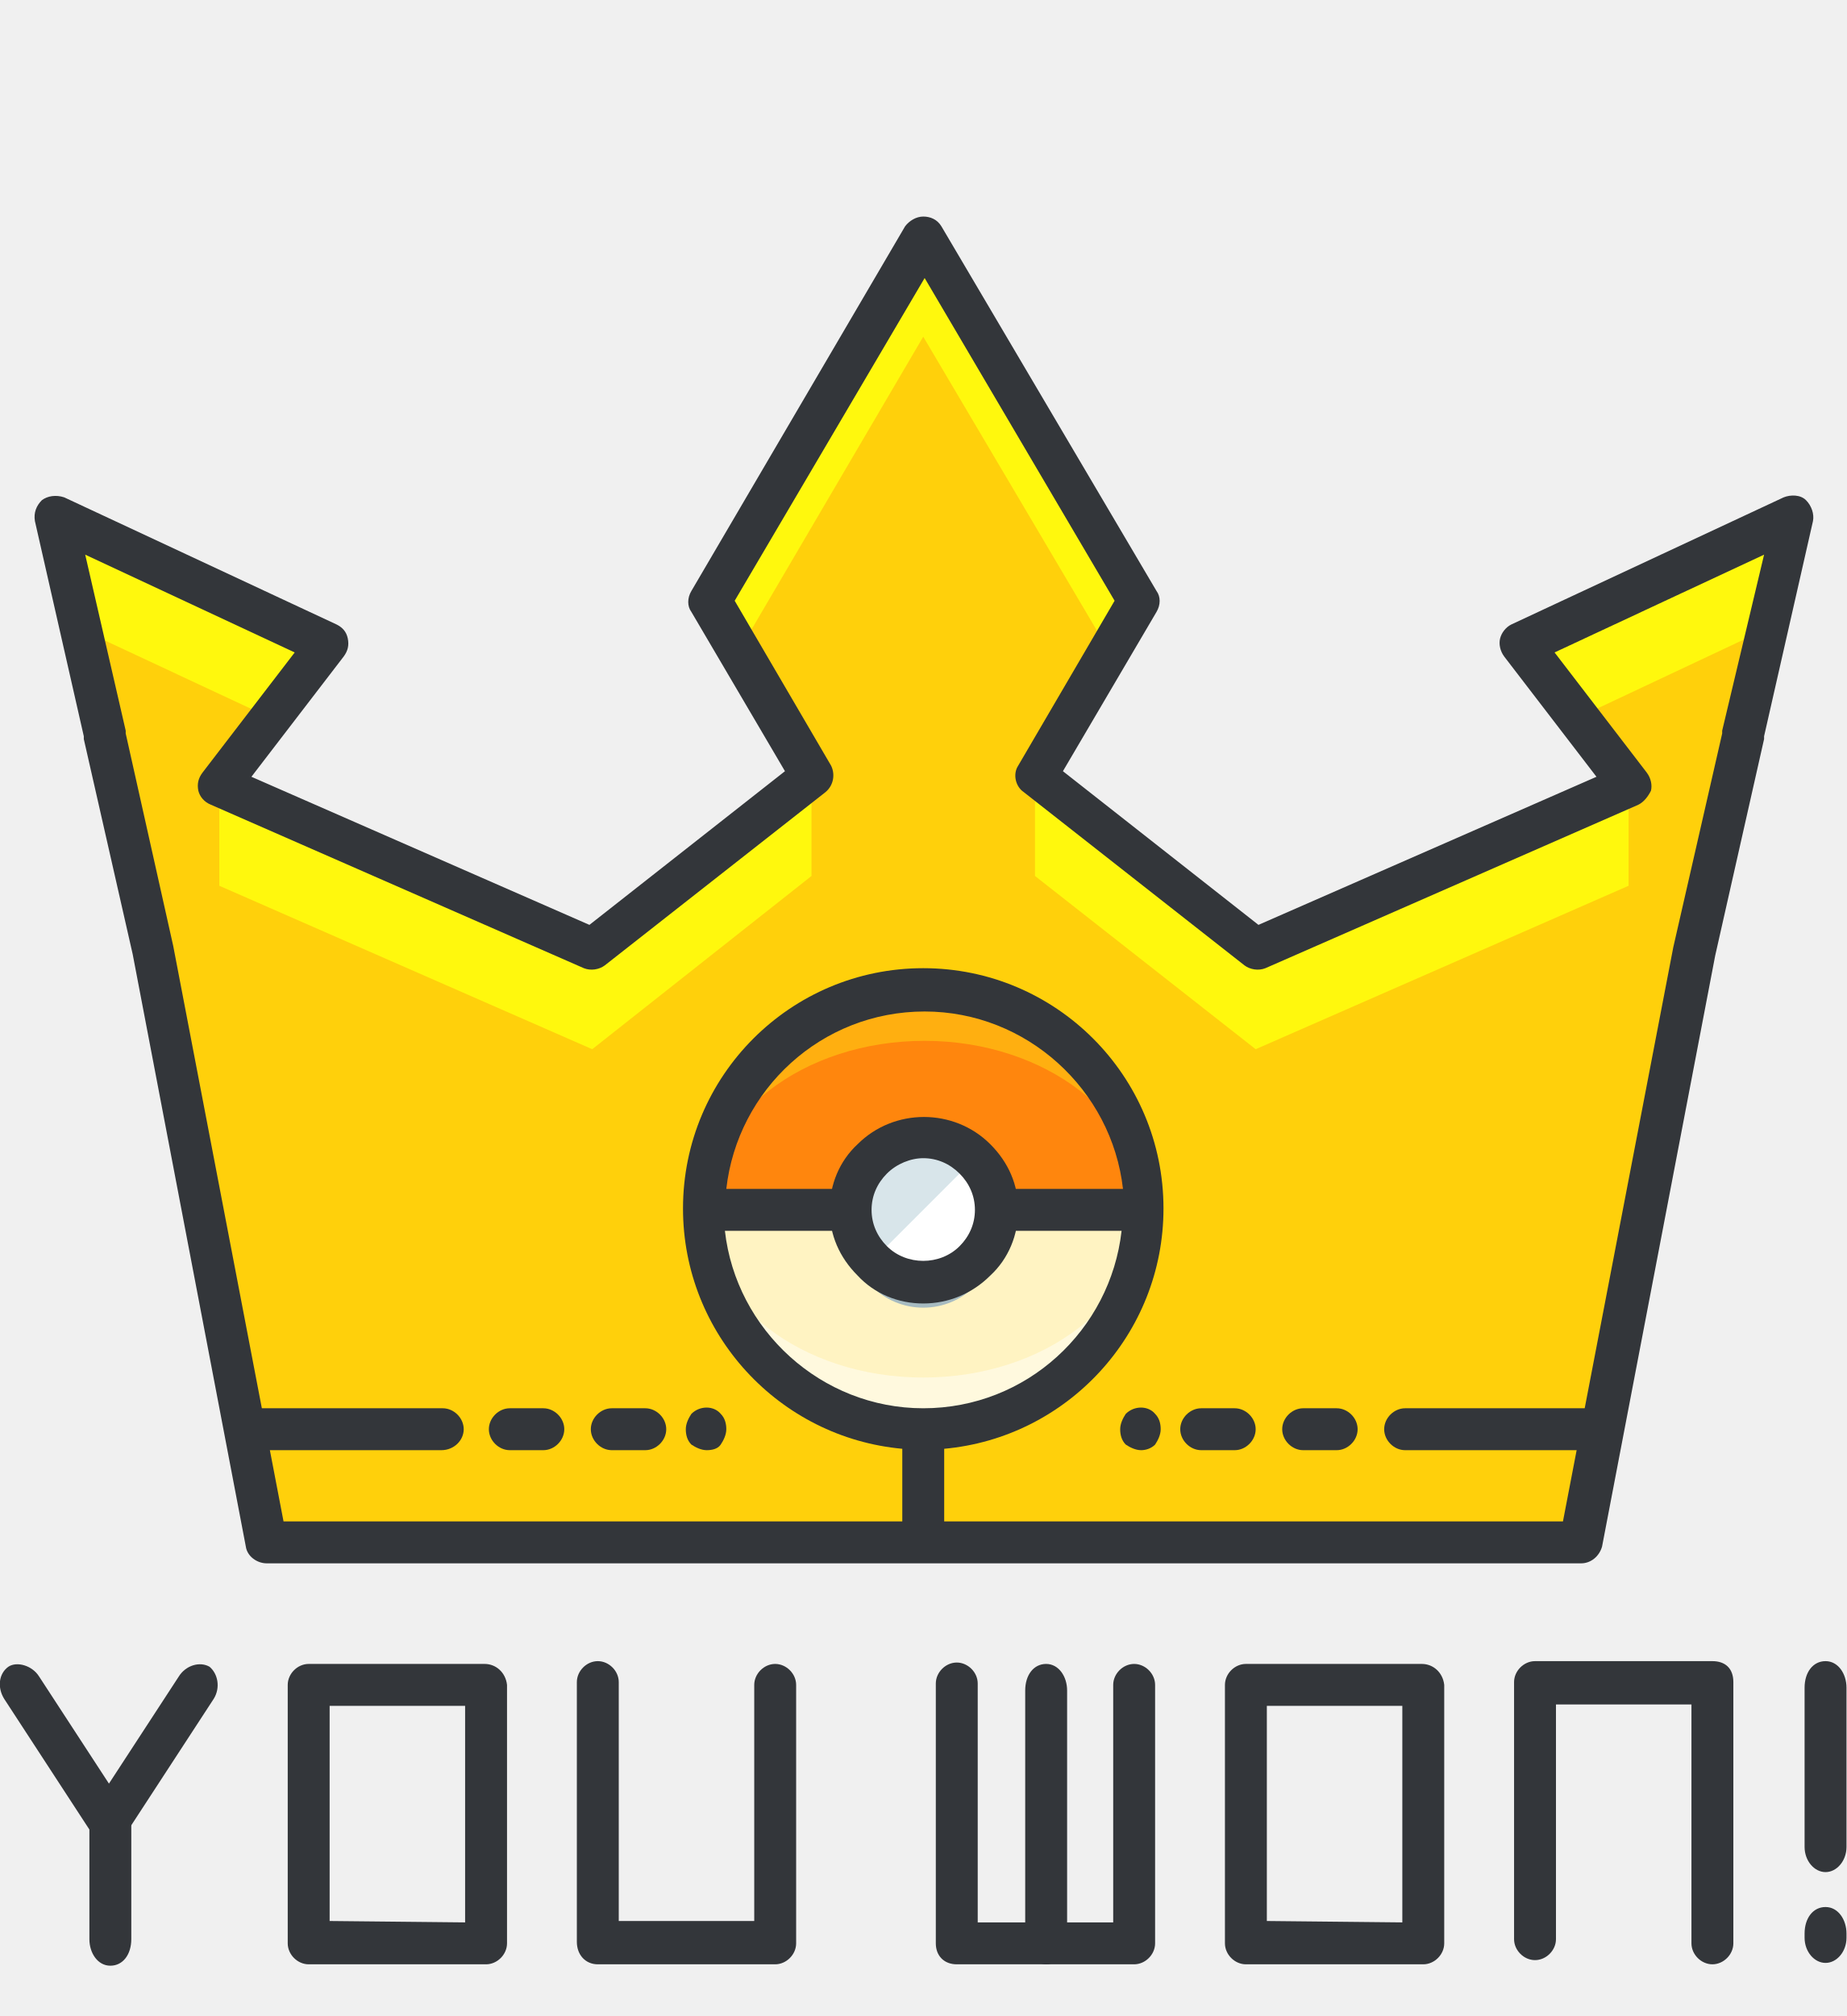
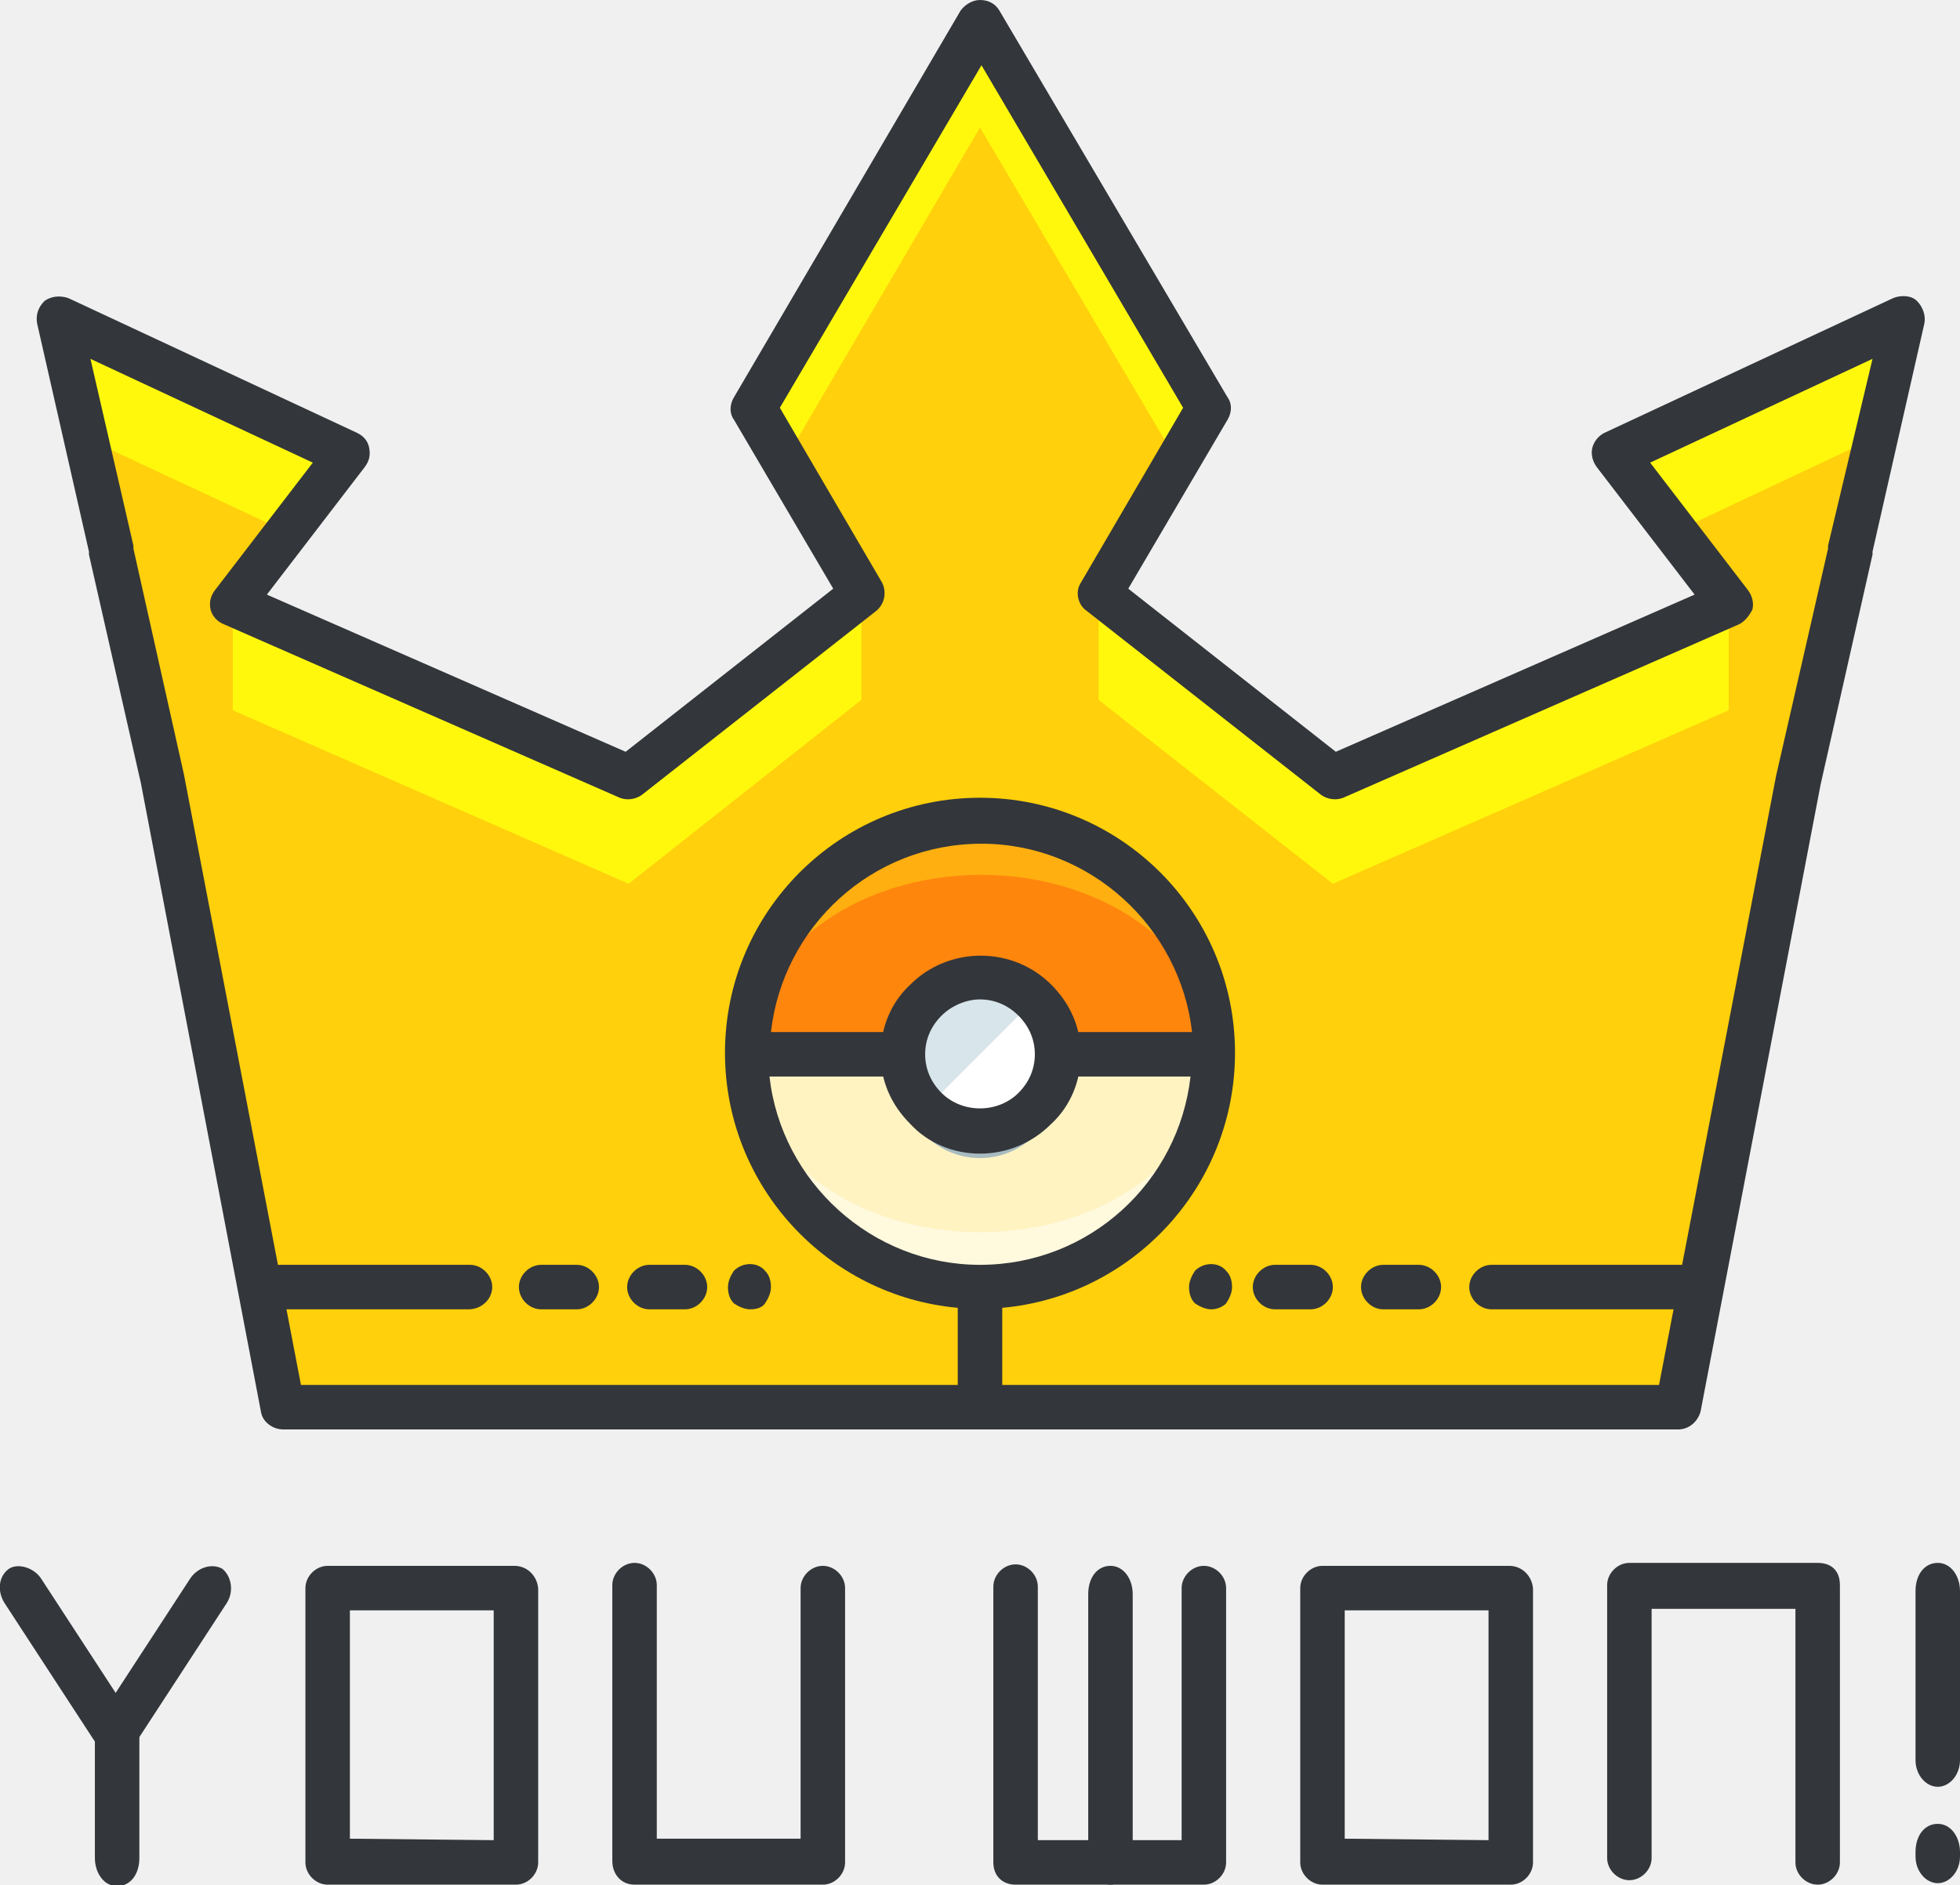
- <svg xmlns="http://www.w3.org/2000/svg" version="1.1" x="0px" y="0px" viewBox="0 0 132.2 144.3" style="enable-background:new 0 0 132.2 144.3;" xml:space="preserve">
+ <svg xmlns="http://www.w3.org/2000/svg" version="1.1" id="Calque_1" x="0px" y="0px" viewBox="0 0 132.2 127.1" style="enable-background:new 0 0 132.2 127.1;" xml:space="preserve">
  <style type="text/css">
	.st0{fill:#FFF80D;}
	.st1{fill:#FFD00B;}
	.st2{fill:#FFAF10;}
	.st3{fill:#FF860D;}
	.st4{fill:#FFF9DE;}
	.st5{fill:#FFF3C2;}
	.st6{fill:#33363A;}
	.st7{fill:#A7BBC1;}
	.st8{fill:#FFFFFF;}
	.st9{fill:#D8E5EA;}
</style>
  <g id="Layer_1">
    <g>
      <g>
-         <polygon class="st0" points="124.8,52.6 128.3,37 108.8,46.1 116.6,56.2 89.9,68 74.1,55.6 81.5,43.1 66.1,17 50.8,43.1      58.1,55.6 42.4,68 15.7,56.2 23.4,46.1 3.9,37 7.5,52.6 7.4,52.6 10.9,68 19.1,110.4 113.2,110.4 121.3,68.1 124.8,52.6    " />
+         <polygon class="st0" points="124.8,37.1 128.3,21.5 108.8,30.6 116.6,40.7 89.9,52.5 74.1,40.1 81.5,27.6 66.1,1.5 50.8,27.6      58.1,40.1 42.4,52.5 15.7,40.7 23.4,30.6 3.9,21.5 7.5,37.1 7.4,37.1 10.9,52.5 19.1,94.9 113.2,94.9 121.3,52.6    " />
      </g>
      <g>
-         <polygon class="st1" points="126.5,45 112.9,51.4 116.6,56.2 116.6,63.4 89.9,75.1 74.1,62.7 74.1,55.6 79.4,46.6 66.1,24.1      52.9,46.6 58.1,55.6 58.1,62.7 42.4,75.1 15.7,63.4 15.7,56.2 19.4,51.4 5.7,45 7.5,52.6 7.4,52.6 10.9,68 19.1,110.4      113.2,110.4 121.3,68.1 124.8,52.6 124.8,52.6    " />
+         <polygon class="st1" points="126.5,29.5 112.9,35.9 116.6,40.7 116.6,47.9 89.9,59.6 74.1,47.2 74.1,40.1 79.4,31.1 66.1,8.6      52.9,31.1 58.1,40.1 58.1,47.2 42.4,59.6 15.7,47.9 15.7,40.7 19.4,35.9 5.7,29.5 7.5,37.1 7.4,37.1 10.9,52.5 19.1,94.9      113.2,94.9 121.3,52.6 124.8,37.1 124.8,37.1    " />
      </g>
      <g>
-         <circle class="st2" cx="66.1" cy="86.6" r="15.7" />
+         <circle class="st2" cx="66.1" cy="71.1" r="15.7" />
      </g>
      <g>
-         <path class="st3" d="M81.9,86.6c0,6.7-7,12.1-15.7,12.1c-8.7,0-15.7-5.4-15.7-12.1c0-6.7,7-12.1,15.7-12.1     C74.8,74.5,81.9,79.9,81.9,86.6z" />
+         <path class="st3" d="M81.9,71.1c0,6.7-7,12.1-15.7,12.1s-15.7-5.4-15.7-12.1S57.5,59,66.2,59C74.8,59,81.9,64.4,81.9,71.1z" />
      </g>
      <g>
-         <path class="st4" d="M50.4,86.6c0,8.7,7,15.7,15.7,15.7c8.7,0,15.7-7,15.7-15.7H50.4z" />
+         <path class="st4" d="M50.4,71.1c0,8.7,7,15.7,15.7,15.7s15.7-7,15.7-15.7H50.4z" />
      </g>
      <g>
-         <path class="st5" d="M66.1,98.6c8.7,0,15.7-5.4,15.7-12.1H50.4C50.4,93.2,57.4,98.6,66.1,98.6z" />
+         <path class="st5" d="M66.1,83.1c8.7,0,15.7-5.4,15.7-12.1H50.4C50.4,77.7,57.4,83.1,66.1,83.1z" />
      </g>
-       <path class="st6" d="M129.3,35.8c-0.4-0.4-1.1-0.4-1.6-0.2l-19.5,9.1c-0.4,0.2-0.7,0.6-0.8,1c-0.1,0.4,0,0.9,0.3,1.3l6.6,8.6    L90.1,66.2l-14-11l6.7-11.4c0.3-0.5,0.3-1.1,0-1.5L67.4,16.2c-0.3-0.5-0.8-0.7-1.3-0.7s-1,0.3-1.3,0.7L49.5,42.3    c-0.3,0.5-0.3,1.1,0,1.5l6.7,11.4l-14,11L18,55.6l6.6-8.6c0.3-0.4,0.4-0.8,0.3-1.3s-0.4-0.8-0.8-1L4.6,35.6    C4,35.4,3.4,35.5,3,35.8c-0.4,0.4-0.6,0.9-0.5,1.5l3.5,15.4c0,0.1,0,0.1,0,0.2l3.5,15.4l8.1,42.4c0.1,0.7,0.8,1.2,1.5,1.2h94.1    c0.7,0,1.3-0.5,1.5-1.2l8.1-42.3l3.5-15.5c0-0.1,0-0.1,0-0.2l3.5-15.4C129.9,36.8,129.7,36.2,129.3,35.8z M80.3,88.1    c-0.8,7.1-6.8,12.7-14.2,12.7c-7.3,0-13.4-5.6-14.2-12.7H80.3z M52,85.1c0.8-7.1,6.8-12.7,14.2-12.7c7.3,0,13.4,5.6,14.2,12.7H52z     M123.3,52.3c0,0.1,0,0.1,0,0.2l-3.5,15.3l-7.9,41.1H67.6v-5.2c8.8-0.8,15.7-8.2,15.7-17.2c0-9.5-7.7-17.2-17.2-17.2    c-9.5,0-17.2,7.7-17.2,17.2c0,9,6.9,16.4,15.7,17.2v5.2H20.3l-7.9-41.2L9,52.5c0-0.1,0-0.1,0-0.2L6.1,39.7l15,7l-6.6,8.6    c-0.3,0.4-0.4,0.8-0.3,1.3c0.1,0.4,0.4,0.8,0.9,1l26.7,11.7c0.5,0.2,1.1,0.1,1.5-0.2l15.8-12.4c0.6-0.5,0.7-1.3,0.4-1.9l-6.9-11.8    l13.6-23.1l13.6,23.1l-6.9,11.8c-0.4,0.6-0.2,1.5,0.4,1.9l15.8,12.4c0.4,0.3,1,0.4,1.5,0.2l26.7-11.7c0.4-0.2,0.7-0.6,0.9-1    c0.1-0.4,0-0.9-0.3-1.3l-6.6-8.6l15-7L123.3,52.3z" />
+       <path class="st6" d="M129.3,20.3c-0.4-0.4-1.1-0.4-1.6-0.2l-19.5,9.1c-0.4,0.2-0.7,0.6-0.8,1c-0.1,0.4,0,0.9,0.3,1.3l6.6,8.6    L90.1,50.7l-14-11l6.7-11.4c0.3-0.5,0.3-1.1,0-1.5L67.4,0.7C67.1,0.2,66.6,0,66.1,0s-1,0.3-1.3,0.7L49.5,26.8    c-0.3,0.5-0.3,1.1,0,1.5l6.7,11.4l-14,11L18,40.1l6.6-8.6c0.3-0.4,0.4-0.8,0.3-1.3s-0.4-0.8-0.8-1L4.6,20.1C4,19.9,3.4,20,3,20.3    c-0.4,0.4-0.6,0.9-0.5,1.5L6,37.2c0,0.1,0,0.1,0,0.2l3.5,15.4l8.1,42.4c0.1,0.7,0.8,1.2,1.5,1.2h94.1c0.7,0,1.3-0.5,1.5-1.2    l8.1-42.3l3.5-15.5c0-0.1,0-0.1,0-0.2l3.5-15.4C129.9,21.3,129.7,20.7,129.3,20.3z M80.3,72.6c-0.8,7.1-6.8,12.7-14.2,12.7    c-7.3,0-13.4-5.6-14.2-12.7H80.3z M52,69.6c0.8-7.1,6.8-12.7,14.2-12.7c7.3,0,13.4,5.6,14.2,12.7H52z M123.3,36.8    c0,0.1,0,0.1,0,0.2l-3.5,15.3l-7.9,41.1H67.6v-5.2C76.4,87.4,83.3,80,83.3,71c0-9.5-7.7-17.2-17.2-17.2S48.9,61.5,48.9,71    c0,9,6.9,16.4,15.7,17.2v5.2H20.3l-7.9-41.2L9,37c0-0.1,0-0.1,0-0.2L6.1,24.2l15,7l-6.6,8.6c-0.3,0.4-0.4,0.8-0.3,1.3    c0.1,0.4,0.4,0.8,0.9,1l26.7,11.7c0.5,0.2,1.1,0.1,1.5-0.2l15.8-12.4c0.6-0.5,0.7-1.3,0.4-1.9l-6.9-11.8L66.2,4.4l13.6,23.1    l-6.9,11.8c-0.4,0.6-0.2,1.5,0.4,1.9l15.8,12.4c0.4,0.3,1,0.4,1.5,0.2l26.7-11.7c0.4-0.2,0.7-0.6,0.9-1c0.1-0.4,0-0.9-0.3-1.3    l-6.6-8.6l15-7L123.3,36.8z" />
      <g>
        <g>
          <g>
-             <path class="st6" d="M46.2,103.8h-2.4c-0.8,0-1.5-0.7-1.5-1.5s0.7-1.5,1.5-1.5h2.4c0.8,0,1.5,0.7,1.5,1.5S47,103.8,46.2,103.8z       " />
+             <path class="st6" d="M46.2,88.3h-2.4c-0.8,0-1.5-0.7-1.5-1.5s0.7-1.5,1.5-1.5h2.4c0.8,0,1.5,0.7,1.5,1.5S47,88.3,46.2,88.3z" />
          </g>
          <g>
-             <path class="st6" d="M38.9,103.8h-2.4c-0.8,0-1.5-0.7-1.5-1.5s0.7-1.5,1.5-1.5h2.4c0.8,0,1.5,0.7,1.5,1.5       S39.7,103.8,38.9,103.8z" />
+             <path class="st6" d="M38.9,88.3h-2.4c-0.8,0-1.5-0.7-1.5-1.5s0.7-1.5,1.5-1.5h2.4c0.8,0,1.5,0.7,1.5,1.5S39.7,88.3,38.9,88.3z" />
          </g>
          <g>
-             <path class="st6" d="M31.6,103.8H18.2c-0.8,0-1.5-0.7-1.5-1.5s0.7-1.5,1.5-1.5h13.5c0.8,0,1.5,0.7,1.5,1.5       S32.5,103.8,31.6,103.8z" />
+             <path class="st6" d="M31.6,88.3H18.2c-0.8,0-1.5-0.7-1.5-1.5s0.7-1.5,1.5-1.5h13.5c0.8,0,1.5,0.7,1.5,1.5S32.5,88.3,31.6,88.3z       " />
          </g>
          <g>
-             <path class="st6" d="M50.6,103.8c-0.4,0-0.8-0.2-1.1-0.4c-0.3-0.3-0.4-0.7-0.4-1.1c0-0.4,0.2-0.8,0.4-1.1       c0.6-0.6,1.6-0.6,2.1,0c0.3,0.3,0.4,0.7,0.4,1.1s-0.2,0.8-0.4,1.1C51.4,103.7,51,103.8,50.6,103.8z" />
+             <path class="st6" d="M50.6,88.3c-0.4,0-0.8-0.2-1.1-0.4c-0.3-0.3-0.4-0.7-0.4-1.1s0.2-0.8,0.4-1.1c0.6-0.6,1.6-0.6,2.1,0       c0.3,0.3,0.4,0.7,0.4,1.1s-0.2,0.8-0.4,1.1C51.4,88.2,51,88.3,50.6,88.3z" />
          </g>
        </g>
        <g>
          <g>
-             <path class="st6" d="M88.4,103.8h-2.4c-0.8,0-1.5-0.7-1.5-1.5s0.7-1.5,1.5-1.5h2.4c0.8,0,1.5,0.7,1.5,1.5       S89.2,103.8,88.4,103.8z" />
+             <path class="st6" d="M88.4,88.3H86c-0.8,0-1.5-0.7-1.5-1.5s0.7-1.5,1.5-1.5h2.4c0.8,0,1.5,0.7,1.5,1.5S89.2,88.3,88.4,88.3z" />
          </g>
          <g>
-             <path class="st6" d="M95.7,103.8h-2.4c-0.8,0-1.5-0.7-1.5-1.5s0.7-1.5,1.5-1.5h2.4c0.8,0,1.5,0.7,1.5,1.5       S96.5,103.8,95.7,103.8z" />
+             <path class="st6" d="M95.7,88.3h-2.4c-0.8,0-1.5-0.7-1.5-1.5s0.7-1.5,1.5-1.5h2.4c0.8,0,1.5,0.7,1.5,1.5S96.5,88.3,95.7,88.3z" />
          </g>
          <g>
-             <path class="st6" d="M114.1,103.8h-13.5c-0.8,0-1.5-0.7-1.5-1.5s0.7-1.5,1.5-1.5h13.5c0.8,0,1.5,0.7,1.5,1.5       S114.9,103.8,114.1,103.8z" />
+             <path class="st6" d="M114.1,88.3h-13.5c-0.8,0-1.5-0.7-1.5-1.5s0.7-1.5,1.5-1.5h13.5c0.8,0,1.5,0.7,1.5,1.5       S114.9,88.3,114.1,88.3z" />
          </g>
          <g>
-             <path class="st6" d="M81.7,103.8c-0.4,0-0.8-0.2-1.1-0.4c-0.3-0.3-0.4-0.7-0.4-1.1c0-0.4,0.2-0.8,0.4-1.1       c0.6-0.6,1.6-0.6,2.1,0c0.3,0.3,0.4,0.7,0.4,1.1s-0.2,0.8-0.4,1.1C82.4,103.7,82,103.8,81.7,103.8z" />
+             <path class="st6" d="M81.7,88.3c-0.4,0-0.8-0.2-1.1-0.4c-0.3-0.3-0.4-0.7-0.4-1.1s0.2-0.8,0.4-1.1c0.6-0.6,1.6-0.6,2.1,0       c0.3,0.3,0.4,0.7,0.4,1.1s-0.2,0.8-0.4,1.1C82.4,88.2,82,88.3,81.7,88.3z" />
          </g>
        </g>
      </g>
      <g>
        <g>
-           <circle class="st7" cx="66.1" cy="88.4" r="5.2" />
+           <circle class="st7" cx="66.1" cy="72.9" r="5.2" />
        </g>
        <g>
-           <circle class="st8" cx="66.1" cy="86.6" r="5.2" />
+           <circle class="st8" cx="66.1" cy="71.1" r="5.2" />
        </g>
        <g>
-           <path class="st9" d="M62.4,90.3c-2-2-2-5.3,0-7.4c2-2,5.3-2,7.4,0" />
+           <path class="st9" d="M62.4,74.8c-2-2-2-5.3,0-7.4c2-2,5.3-2,7.4,0" />
        </g>
        <g>
-           <path class="st6" d="M66.1,93.3c-1.8,0-3.5-0.7-4.7-2c-1.3-1.3-2-2.9-2-4.7s0.7-3.5,2-4.7c2.6-2.6,6.9-2.6,9.5,0l0,0      c1.3,1.3,2,2.9,2,4.7c0,1.8-0.7,3.5-2,4.7C69.6,92.6,67.9,93.3,66.1,93.3z M66.1,82.9c-0.9,0-1.9,0.4-2.6,1.1      c-0.7,0.7-1.1,1.6-1.1,2.6s0.4,1.9,1.1,2.6c1.4,1.4,3.8,1.4,5.2,0c0.7-0.7,1.1-1.6,1.1-2.6s-0.4-1.9-1.1-2.6c0,0,0,0,0,0      C68,83.3,67.1,82.9,66.1,82.9z" />
+           <path class="st6" d="M66.1,77.8c-1.8,0-3.5-0.7-4.7-2c-1.3-1.3-2-2.9-2-4.7s0.7-3.5,2-4.7c2.6-2.6,6.9-2.6,9.5,0l0,0      c1.3,1.3,2,2.9,2,4.7c0,1.8-0.7,3.5-2,4.7C69.6,77.1,67.9,77.8,66.1,77.8z M66.1,67.4c-0.9,0-1.9,0.4-2.6,1.1      c-0.7,0.7-1.1,1.6-1.1,2.6s0.4,1.9,1.1,2.6c1.4,1.4,3.8,1.4,5.2,0c0.7-0.7,1.1-1.6,1.1-2.6s-0.4-1.9-1.1-2.6l0,0      C68,67.8,67.1,67.4,66.1,67.4z" />
        </g>
      </g>
    </g>
  </g>
  <g id="label">
    <g>
      <g>
-         <path class="st6" d="M0.3,121.6l6,9.2c0.5,0.8,1.5,1.3,2.3,0.8c0.8-0.5,0.8-1.5,0.2-2.4l-6-9.2c-0.5-0.8-1.6-1.1-2.2-0.7l0,0     C-0.1,119.8-0.2,120.8,0.3,121.6z" />
-         <path class="st6" d="M15,119.3L15,119.3c-0.7-0.4-1.7-0.1-2.2,0.7l-6,9.2c-0.6,0.9-0.5,1.9,0.2,2.4c0.8,0.5,1.7,0.1,2.3-0.8     l6-9.2C15.8,120.8,15.6,119.8,15,119.3z" />
-         <path class="st6" d="M6.4,129.9v8.9c0,1,0.6,1.9,1.5,1.9s1.5-0.8,1.5-1.9v-8.9c0-1-0.7-1.8-1.5-1.8l0,0     C7.1,128.1,6.4,128.9,6.4,129.9z" />
+         <path class="st6" d="M0.3,108.1l6,9.2c0.5,0.8,1.5,1.3,2.3,0.8s0.8-1.5,0.2-2.4l-6-9.2c-0.5-0.8-1.6-1.1-2.2-0.7l0,0     C-0.1,106.3-0.2,107.3,0.3,108.1z" />
+         <path class="st6" d="M15,105.8L15,105.8c-0.7-0.4-1.7-0.1-2.2,0.7l-6,9.2c-0.6,0.9-0.5,1.9,0.2,2.4c0.8,0.5,1.7,0.1,2.3-0.8     l6-9.2C15.8,107.3,15.6,106.3,15,105.8z" />
+         <path class="st6" d="M6.4,116.4v8.9c0,1,0.6,1.9,1.5,1.9s1.5-0.8,1.5-1.9v-8.9c0-1-0.7-1.8-1.5-1.8l0,0     C7.1,114.6,6.4,115.4,6.4,116.4z" />
      </g>
-       <path class="st6" d="M34.7,119.1H22.1c-0.8,0-1.5,0.7-1.5,1.5v18.5c0,0.8,0.7,1.5,1.5,1.5s11.9,0,12.7,0s1.5-0.7,1.5-1.5v-18.5    C36.2,119.7,35.5,119.1,34.7,119.1z M23.6,137.5v-15.4h9.7v15.5L23.6,137.5L23.6,137.5z" />
-       <path class="st6" d="M101.8,119.1H89.2c-0.8,0-1.5,0.7-1.5,1.5v18.5c0,0.8,0.7,1.5,1.5,1.5c0.8,0,11.9,0,12.7,0s1.5-0.7,1.5-1.5    v-18.5C103.3,119.7,102.6,119.1,101.8,119.1z M90.7,137.5v-15.4h9.7v15.5L90.7,137.5L90.7,137.5z" />
-       <path class="st6" d="M42.8,140.6h12.7c0.8,0,1.5-0.7,1.5-1.5v-18.5c0-0.8-0.7-1.5-1.5-1.5s-1.5,0.7-1.5,1.5v16.9h-9.7v-17.1    c0-0.8-0.7-1.5-1.5-1.5s-1.5,0.7-1.5,1.5V139C41.3,139.9,41.9,140.6,42.8,140.6z" />
+       <path class="st6" d="M34.7,105.6H22.1c-0.8,0-1.5,0.7-1.5,1.5v18.5c0,0.8,0.7,1.5,1.5,1.5s11.9,0,12.7,0s1.5-0.7,1.5-1.5v-18.5    C36.2,106.2,35.5,105.6,34.7,105.6z M23.6,124v-15.4h9.7v15.5L23.6,124L23.6,124z" />
+       <path class="st6" d="M101.8,105.6H89.2c-0.8,0-1.5,0.7-1.5,1.5v18.5c0,0.8,0.7,1.5,1.5,1.5s11.9,0,12.7,0s1.5-0.7,1.5-1.5v-18.5    C103.3,106.2,102.6,105.6,101.8,105.6z M90.7,124v-15.4h9.7v15.5L90.7,124L90.7,124z" />
+       <path class="st6" d="M42.8,127.1h12.7c0.8,0,1.5-0.7,1.5-1.5v-18.5c0-0.8-0.7-1.5-1.5-1.5s-1.5,0.7-1.5,1.5V124h-9.7v-17.1    c0-0.8-0.7-1.5-1.5-1.5s-1.5,0.7-1.5,1.5v18.6C41.3,126.4,41.9,127.1,42.8,127.1z" />
      <g>
-         <path class="st6" d="M68.5,140.6h12.7c0.8,0,1.5-0.7,1.5-1.5v-18.5c0-0.8-0.7-1.5-1.5-1.5s-1.5,0.7-1.5,1.5v17H70v-17.1     c0-0.8-0.7-1.5-1.5-1.5s-1.5,0.7-1.5,1.5v18.6C67,140,67.6,140.6,68.5,140.6z" />
-         <path class="st6" d="M76.4,138.8V121c0-1-0.6-1.9-1.5-1.9s-1.5,0.8-1.5,1.9v17.8c0,1,0.7,1.8,1.5,1.8l0,0     C75.7,140.6,76.4,139.8,76.4,138.8z" />
+         <path class="st6" d="M68.5,127.1h12.7c0.8,0,1.5-0.7,1.5-1.5v-18.5c0-0.8-0.7-1.5-1.5-1.5s-1.5,0.7-1.5,1.5v17H70V107     c0-0.8-0.7-1.5-1.5-1.5S67,106.2,67,107v18.6C67,126.5,67.6,127.1,68.5,127.1z" />
+         <path class="st6" d="M76.4,125.3v-17.8c0-1-0.6-1.9-1.5-1.9s-1.5,0.8-1.5,1.9v17.8c0,1,0.7,1.8,1.5,1.8l0,0     C75.7,127.1,76.4,126.3,76.4,125.3z" />
      </g>
-       <path class="st6" d="M122.6,118.9h-12.7c-0.8,0-1.5,0.7-1.5,1.5v18.4c0,0.8,0.7,1.5,1.5,1.5c0.8,0,1.5-0.7,1.5-1.5V122h9.7v17.1    c0,0.8,0.7,1.5,1.5,1.5c0.8,0,1.5-0.7,1.5-1.5v-18.7C124.1,119.4,123.5,118.9,122.6,118.9z" />
+       <path class="st6" d="M122.6,105.4h-12.7c-0.8,0-1.5,0.7-1.5,1.5v18.4c0,0.8,0.7,1.5,1.5,1.5s1.5-0.7,1.5-1.5v-16.8h9.7v17.1    c0,0.8,0.7,1.5,1.5,1.5s1.5-0.7,1.5-1.5v-18.7C124.1,105.9,123.5,105.4,122.6,105.4z" />
      <g>
-         <path class="st6" d="M132.2,132.2v-11.4c0-1-0.6-1.9-1.5-1.9c-0.9,0-1.5,0.8-1.5,1.9v11.4c0,1,0.7,1.8,1.5,1.8l0,0     C131.5,134,132.2,133.2,132.2,132.2z" />
-         <path class="st6" d="M132.2,138.7v-0.3c0-1-0.6-1.9-1.5-1.9c-0.9,0-1.5,0.8-1.5,1.9v0.3c0,1,0.7,1.8,1.5,1.8l0,0     C131.5,140.5,132.2,139.7,132.2,138.7z" />
+         <path class="st6" d="M132.2,118.7v-11.4c0-1-0.6-1.9-1.5-1.9s-1.5,0.8-1.5,1.9v11.4c0,1,0.7,1.8,1.5,1.8l0,0     C131.5,120.5,132.2,119.7,132.2,118.7z" />
+         <path class="st6" d="M132.2,125.2v-0.3c0-1-0.6-1.9-1.5-1.9s-1.5,0.8-1.5,1.9v0.3c0,1,0.7,1.8,1.5,1.8l0,0     C131.5,127,132.2,126.2,132.2,125.2z" />
      </g>
    </g>
  </g>
</svg>
